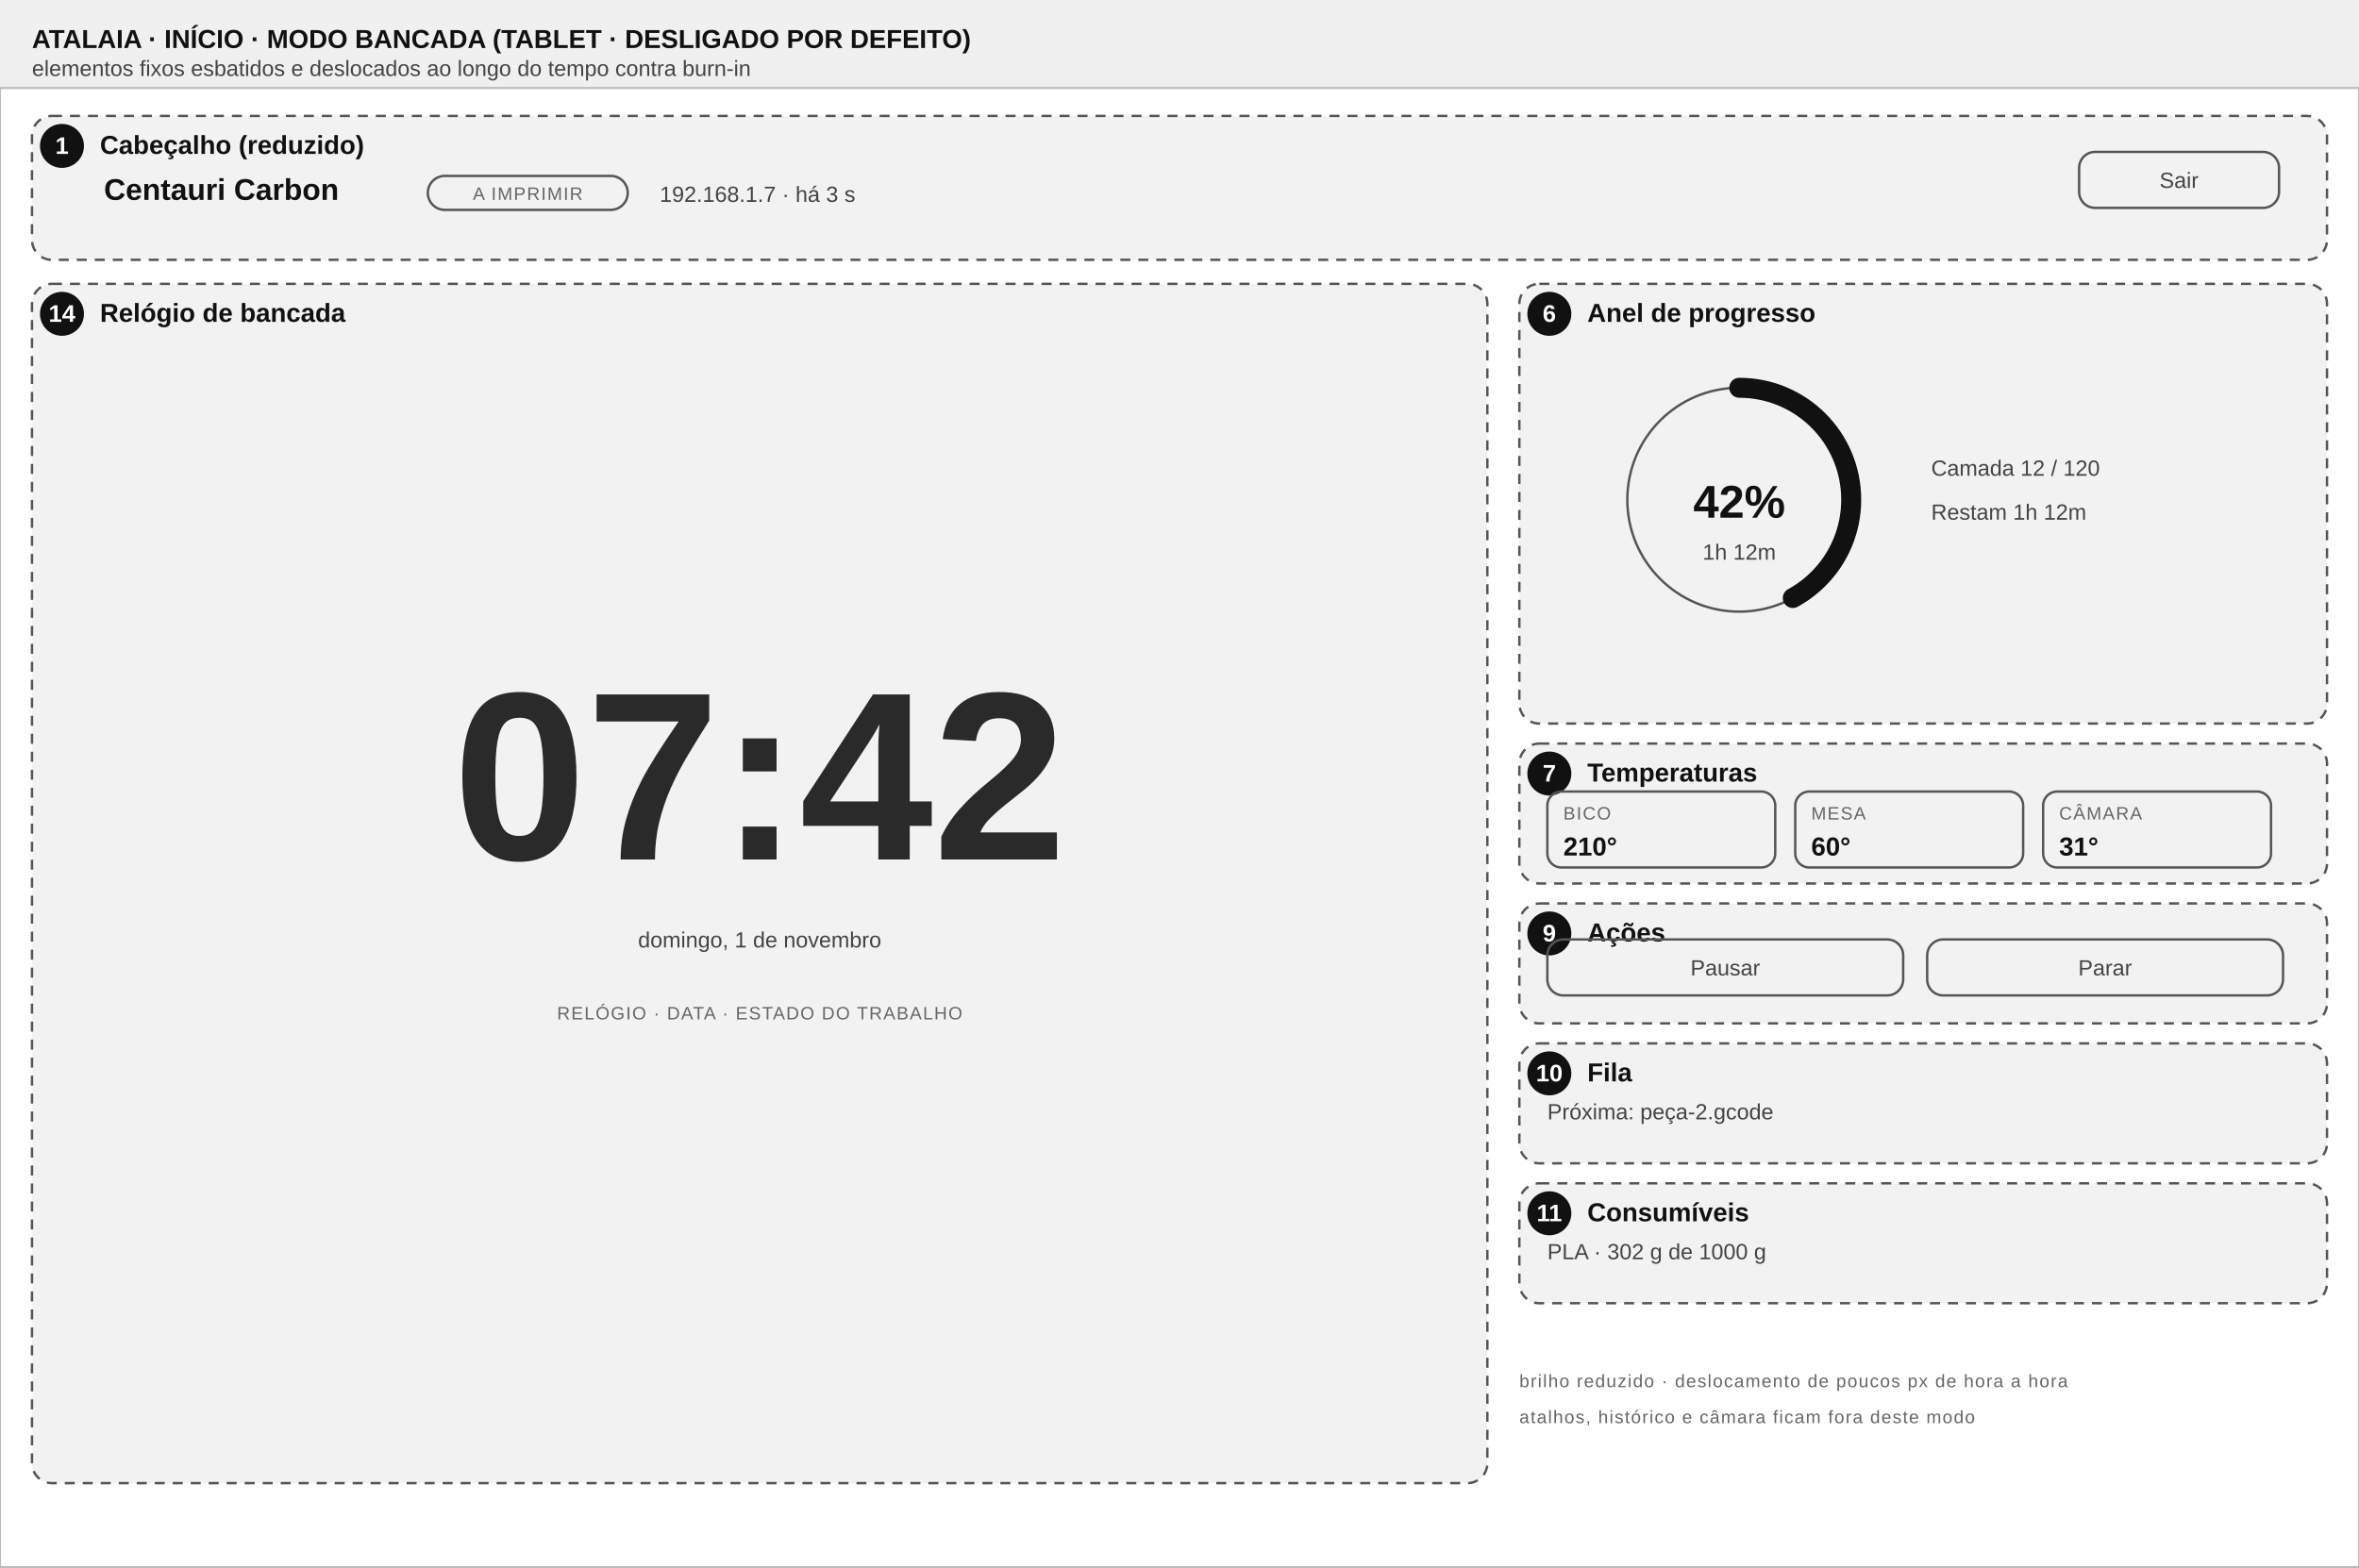
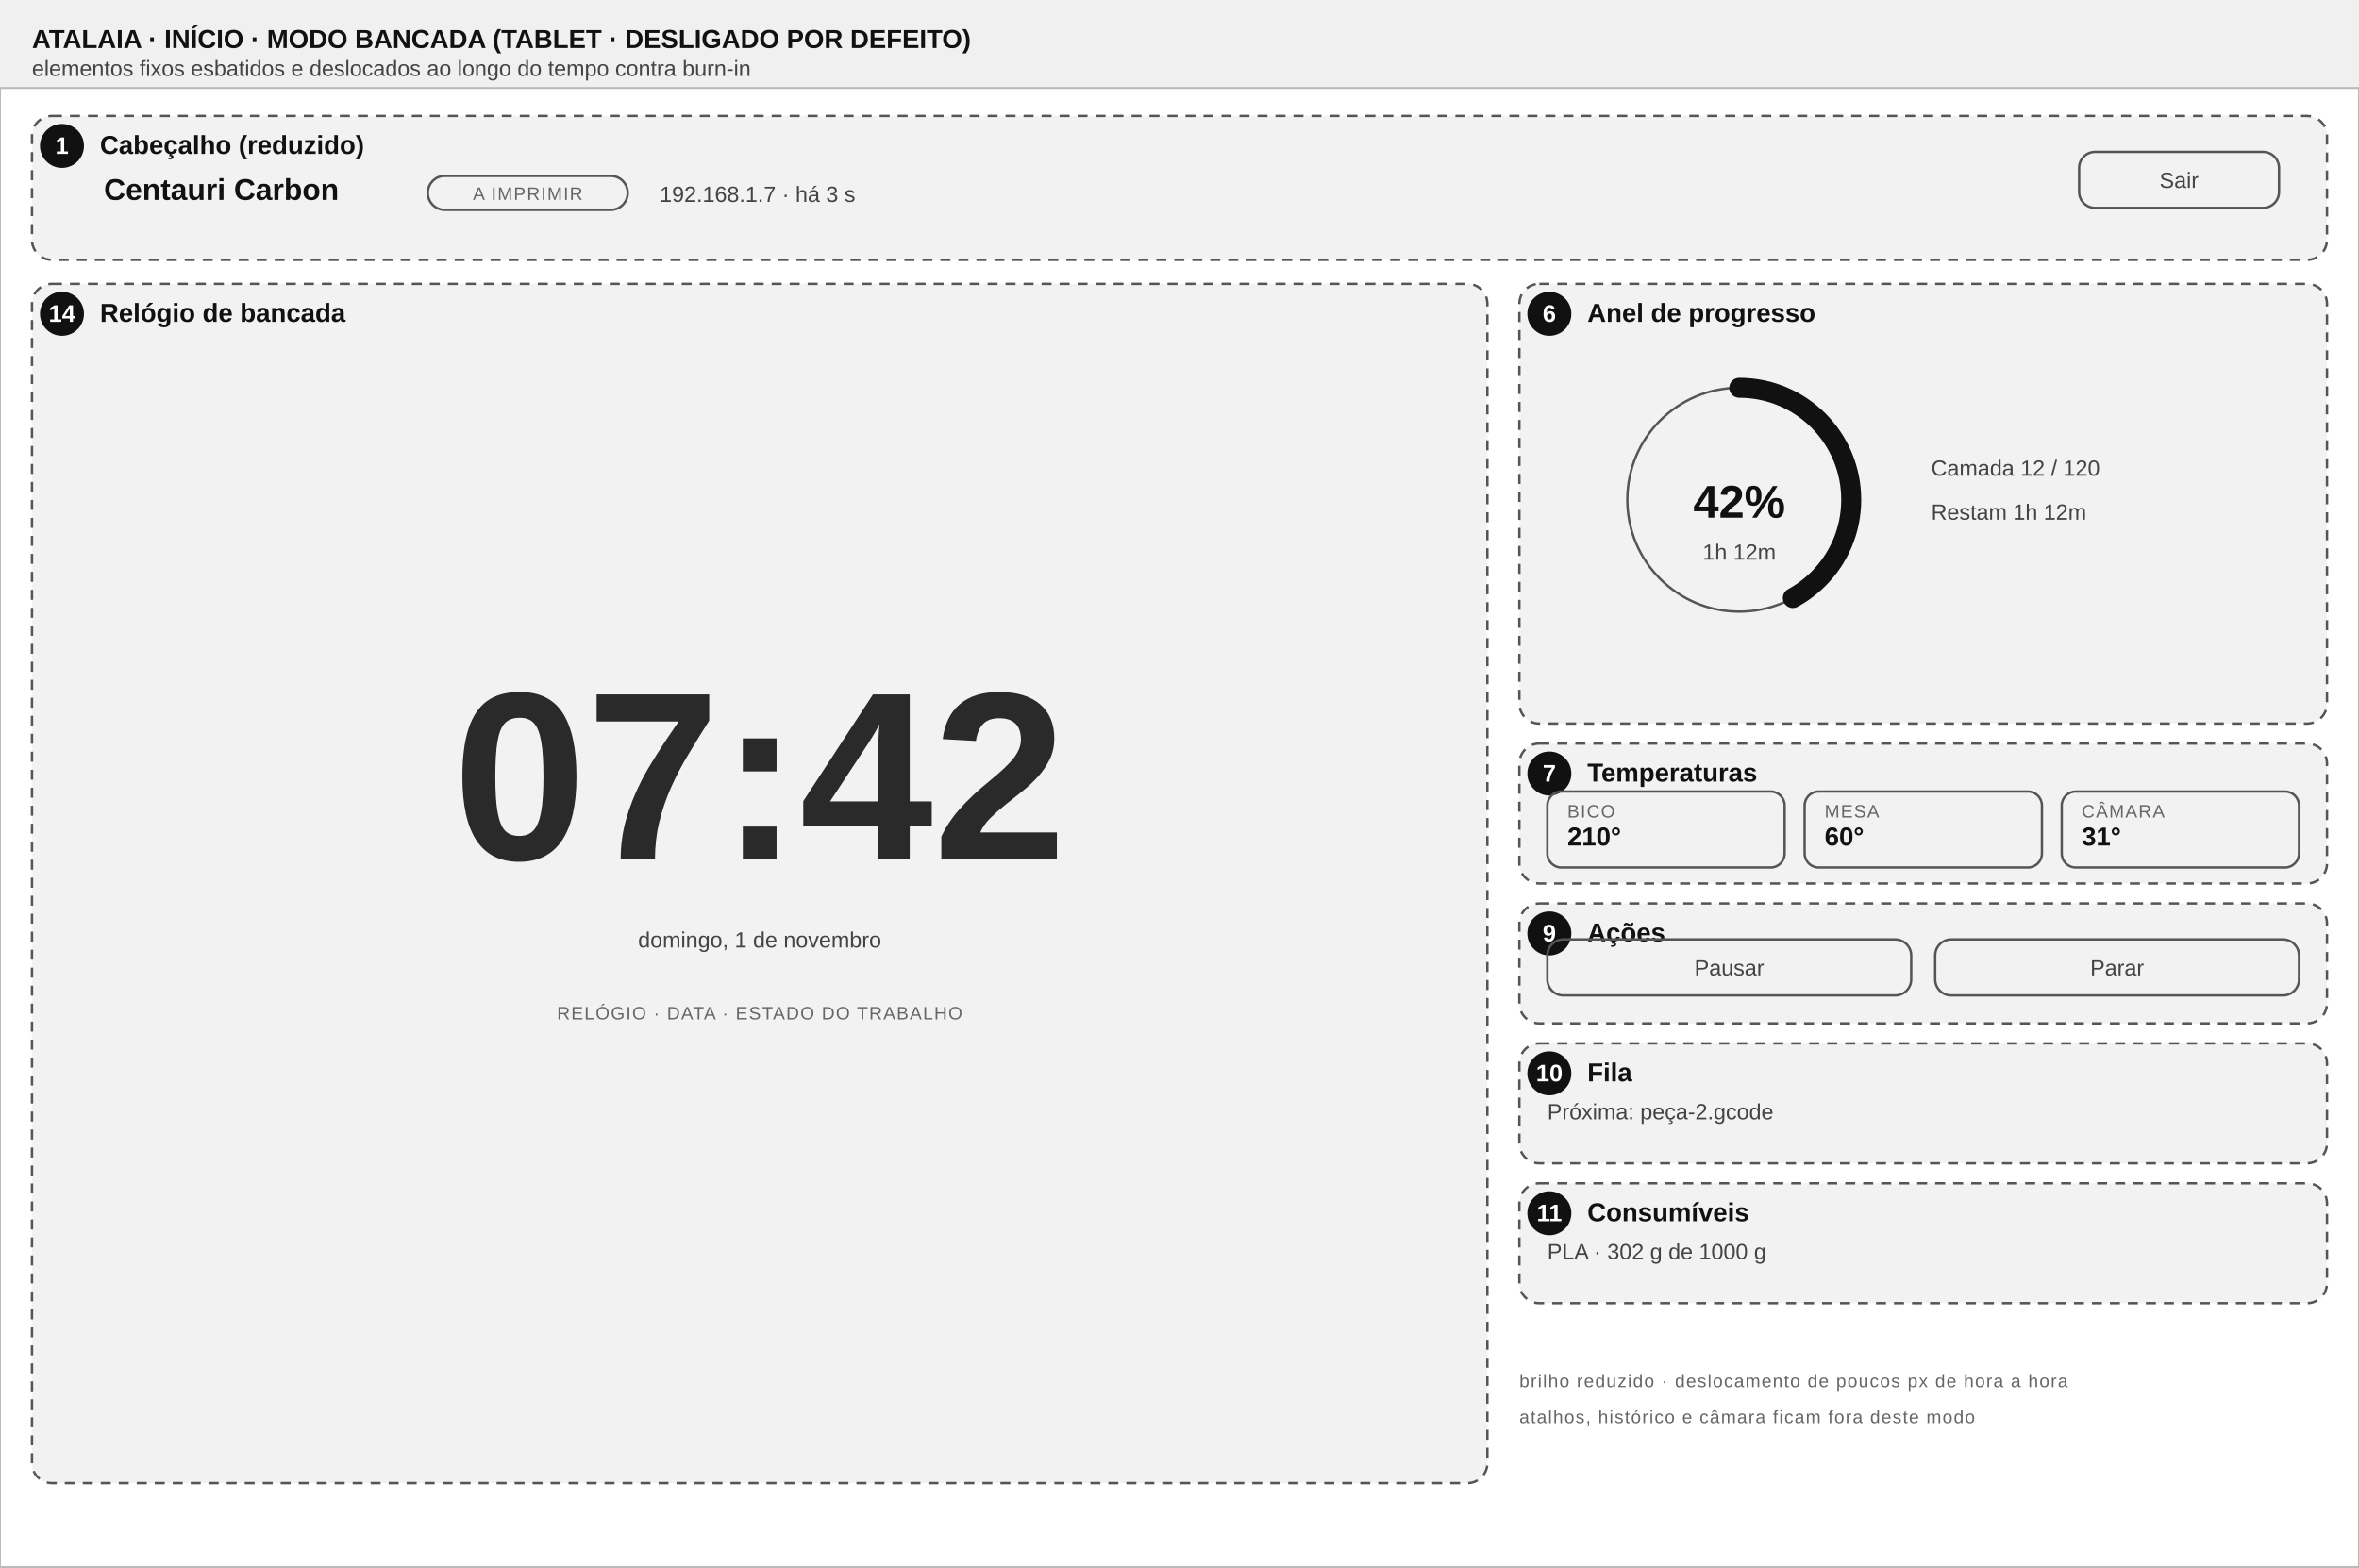
<svg xmlns="http://www.w3.org/2000/svg" width="1180" height="784" viewBox="0 0 1180 784">
  <style>
    text { font-family: "Helvetica Neue", Arial, sans-serif; fill: #111; }
    .t { font-size: 13px; font-weight: 700; }
    .d { font-size: 11px; fill: #444; }
    .s { font-size: 9px; fill: #666; letter-spacing: .6px; }
    .n { font-size: 12px; font-weight: 700; fill: #fff; }
    .b { fill: #f2f2f2; stroke: #555; stroke-width: 1.2; stroke-dasharray: 5 4; }
    .f { fill: none; stroke: #555; stroke-width: 1.2; }
    .ff { fill: #f2f2f2; stroke: #555; stroke-width: 1.2; }
  </style>
  <rect x="0" y="44" width="1180" height="740" fill="#ffffff" stroke="#bbb" />
  <text x="16" y="24" class="t">ATALAIA · INÍCIO · MODO BANCADA (TABLET · DESLIGADO POR DEFEITO)</text>
  <text x="16" y="38" class="d">elementos fixos esbatidos e deslocados ao longo do tempo contra burn-in</text>
  <rect x="16" y="58" width="1148" height="72" rx="10" class="b" />
  <circle cx="31" cy="73" r="11" fill="#111" />
  <text x="31" y="77" text-anchor="middle" class="n">1</text>
  <text x="50" y="77" class="t">Cabeçalho (reduzido)</text>
  <text x="52" y="100" style="font-size:15px;font-weight:700">Centauri Carbon</text>
  <rect x="214" y="88" width="100" height="17" rx="8.5" class="f" />
  <text x="264.0" y="100.0" text-anchor="middle" class="s">A IMPRIMIR</text>
  <text x="330" y="101" class="d">192.168.1.7 · há 3 s</text>
  <rect x="1040" y="76" width="100" height="28" rx="8" class="f" />
  <text x="1090.0" y="94.0" text-anchor="middle" class="d">Sair</text>
  <rect x="16" y="142" width="728" height="600" rx="10" class="b" />
  <circle cx="31" cy="157" r="11" fill="#111" />
  <text x="31" y="161" text-anchor="middle" class="n">14</text>
  <text x="50" y="161" class="t">Relógio de bancada</text>
  <text x="380" y="430" text-anchor="middle" style="font-size:120px;font-weight:700;fill:#2a2a2a">07:42</text>
  <text x="380" y="474" text-anchor="middle" class="d">domingo, 1 de novembro</text>
  <text x="380" y="510" text-anchor="middle" class="s">RELÓGIO · DATA · ESTADO DO TRABALHO</text>
  <rect x="760" y="142" width="404" height="220" rx="10" class="b" />
  <circle cx="775" cy="157" r="11" fill="#111" />
  <text x="775" y="161" text-anchor="middle" class="n">6</text>
  <text x="794" y="161" class="t">Anel de progresso</text>
  <circle cx="870" cy="250" r="56" class="f" stroke-width="10" />
  <circle cx="870" cy="250" r="56" fill="none" stroke="#111" stroke-width="10" stroke-dasharray="148 352" stroke-linecap="round" transform="rotate(-90 870 250)" />
  <text x="870" y="259" text-anchor="middle" style="font-size:23px;font-weight:700">42%</text>
  <text x="870" y="280" text-anchor="middle" class="d">1h 12m</text>
  <text x="966" y="238" class="d">Camada 12 / 120</text>
  <text x="966" y="260" class="d">Restam 1h 12m</text>
  <rect x="760" y="372" width="404" height="70" rx="10" class="b" />
  <circle cx="775" cy="387" r="11" fill="#111" />
  <text x="775" y="391" text-anchor="middle" class="n">7</text>
  <text x="794" y="391" class="t">Temperaturas</text>
-   <rect x="774.0" y="396" width="114.0" height="38" rx="7" class="f" />
-   <text x="782.0" y="410" class="s">BICO</text>
-   <text x="782.0" y="428" style="font-size:13px;font-weight:700">210°</text>
-   <rect x="898.0" y="396" width="114.0" height="38" rx="7" class="f" />
-   <text x="906.0" y="410" class="s">MESA</text>
-   <text x="906.0" y="428" style="font-size:13px;font-weight:700">60°</text>
-   <rect x="1022.0" y="396" width="114.0" height="38" rx="7" class="f" />
-   <text x="1030.0" y="410" class="s">CÂMARA</text>
-   <text x="1030.0" y="428" style="font-size:13px;font-weight:700">31°</text>
+   <rect x="774.0" y="396" width="118.7" height="38" rx="7" class="f" />
+   <text x="784.0" y="409" class="s">BICO</text>
+   <text x="784.0" y="423" style="font-size:13px;font-weight:700">210°</text>
+   <rect x="902.7" y="396" width="118.7" height="38" rx="7" class="f" />
+   <text x="912.7" y="409" class="s">MESA</text>
+   <text x="912.7" y="423" style="font-size:13px;font-weight:700">60°</text>
+   <rect x="1031.3" y="396" width="118.7" height="38" rx="7" class="f" />
+   <text x="1041.3" y="409" class="s">CÂMARA</text>
+   <text x="1041.3" y="423" style="font-size:13px;font-weight:700">31°</text>
  <rect x="760" y="452" width="404" height="60" rx="10" class="b" />
  <circle cx="775" cy="467" r="11" fill="#111" />
  <text x="775" y="471" text-anchor="middle" class="n">9</text>
  <text x="794" y="471" class="t">Ações</text>
-   <rect x="774" y="470" width="178" height="28" rx="8" class="f" />
-   <text x="863.0" y="488.0" text-anchor="middle" class="d">Pausar</text>
-   <rect x="964" y="470" width="178" height="28" rx="8" class="f" />
-   <text x="1053.0" y="488.0" text-anchor="middle" class="d">Parar</text>
+   <rect x="774" y="470" width="182.0" height="28" rx="8" class="f" />
+   <text x="865.0" y="488.0" text-anchor="middle" class="d">Pausar</text>
+   <rect x="968.0" y="470" width="182.0" height="28" rx="8" class="f" />
+   <text x="1059.0" y="488.0" text-anchor="middle" class="d">Parar</text>
  <rect x="760" y="522" width="404" height="60" rx="10" class="b" />
  <circle cx="775" cy="537" r="11" fill="#111" />
  <text x="775" y="541" text-anchor="middle" class="n">10</text>
  <text x="794" y="541" class="t">Fila</text>
  <text x="774" y="560" class="d">Próxima: peça-2.gcode</text>
  <rect x="760" y="592" width="404" height="60" rx="10" class="b" />
  <circle cx="775" cy="607" r="11" fill="#111" />
  <text x="775" y="611" text-anchor="middle" class="n">11</text>
  <text x="794" y="611" class="t">Consumíveis</text>
  <text x="774" y="630" class="d">PLA · 302 g de 1000 g</text>
  <text x="760" y="694" class="s">brilho reduzido · deslocamento de poucos px de hora a hora</text>
  <text x="760" y="712" class="s">atalhos, histórico e câmara ficam fora deste modo</text>
</svg>
